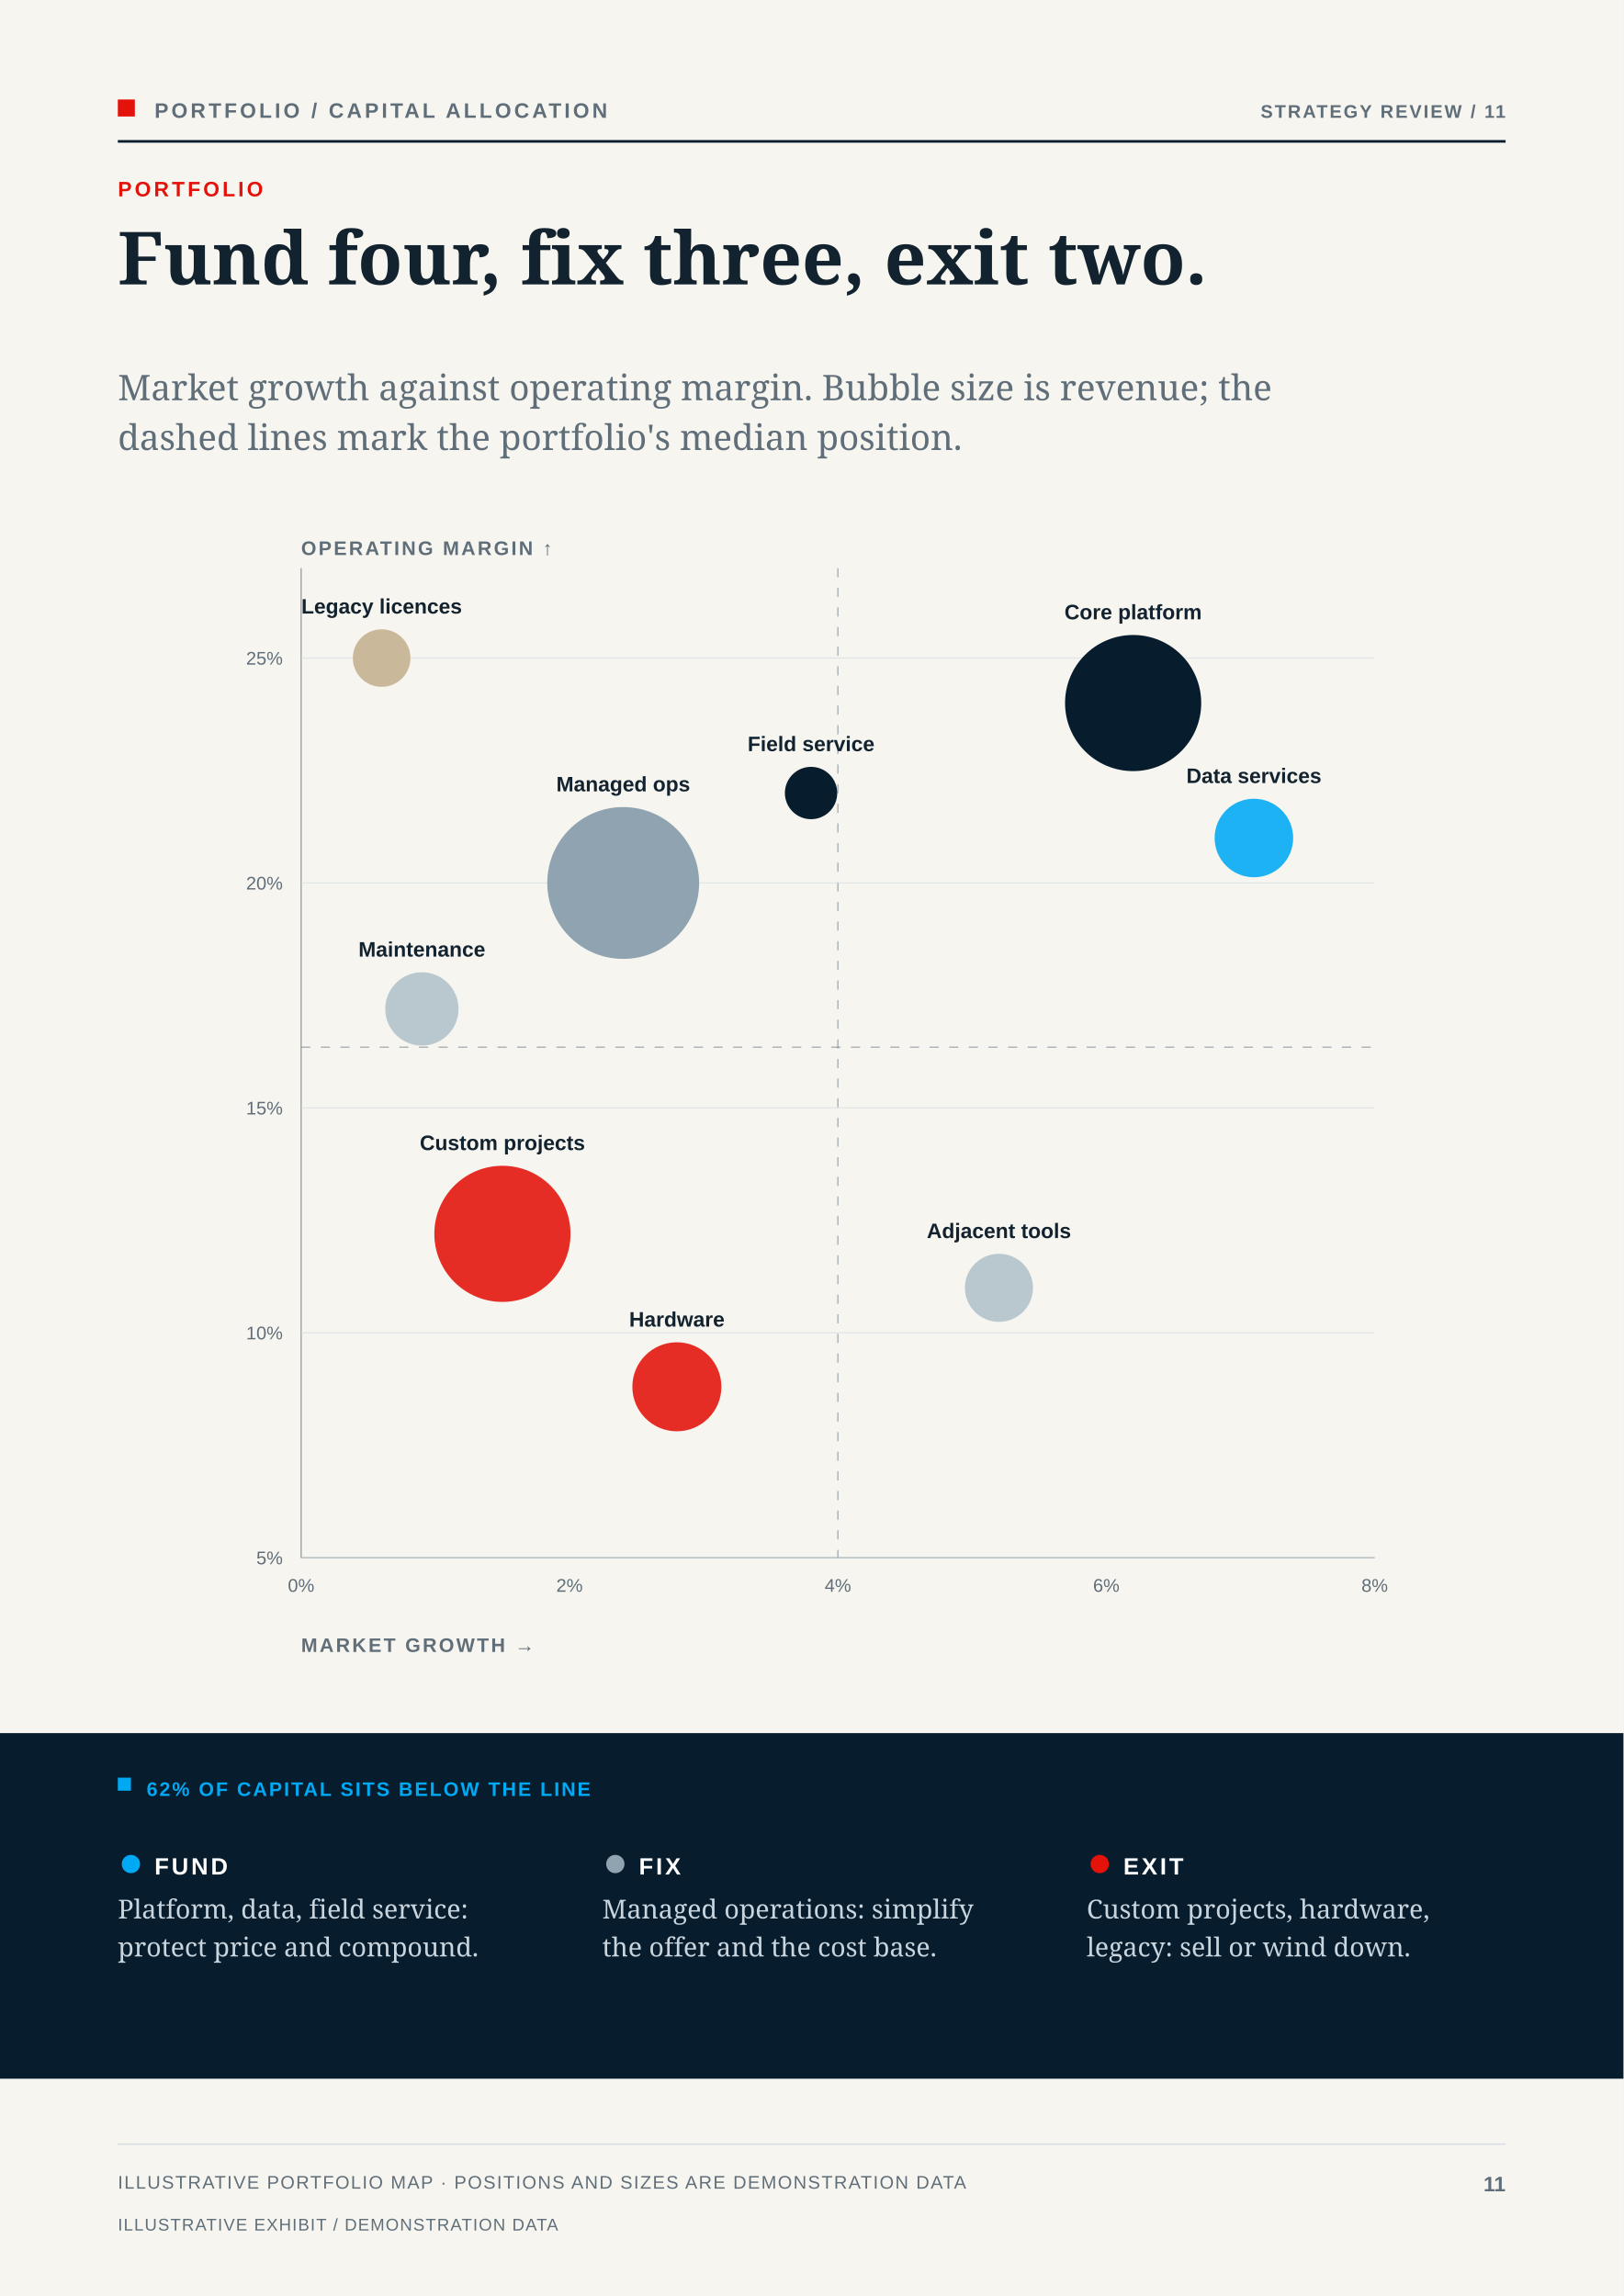
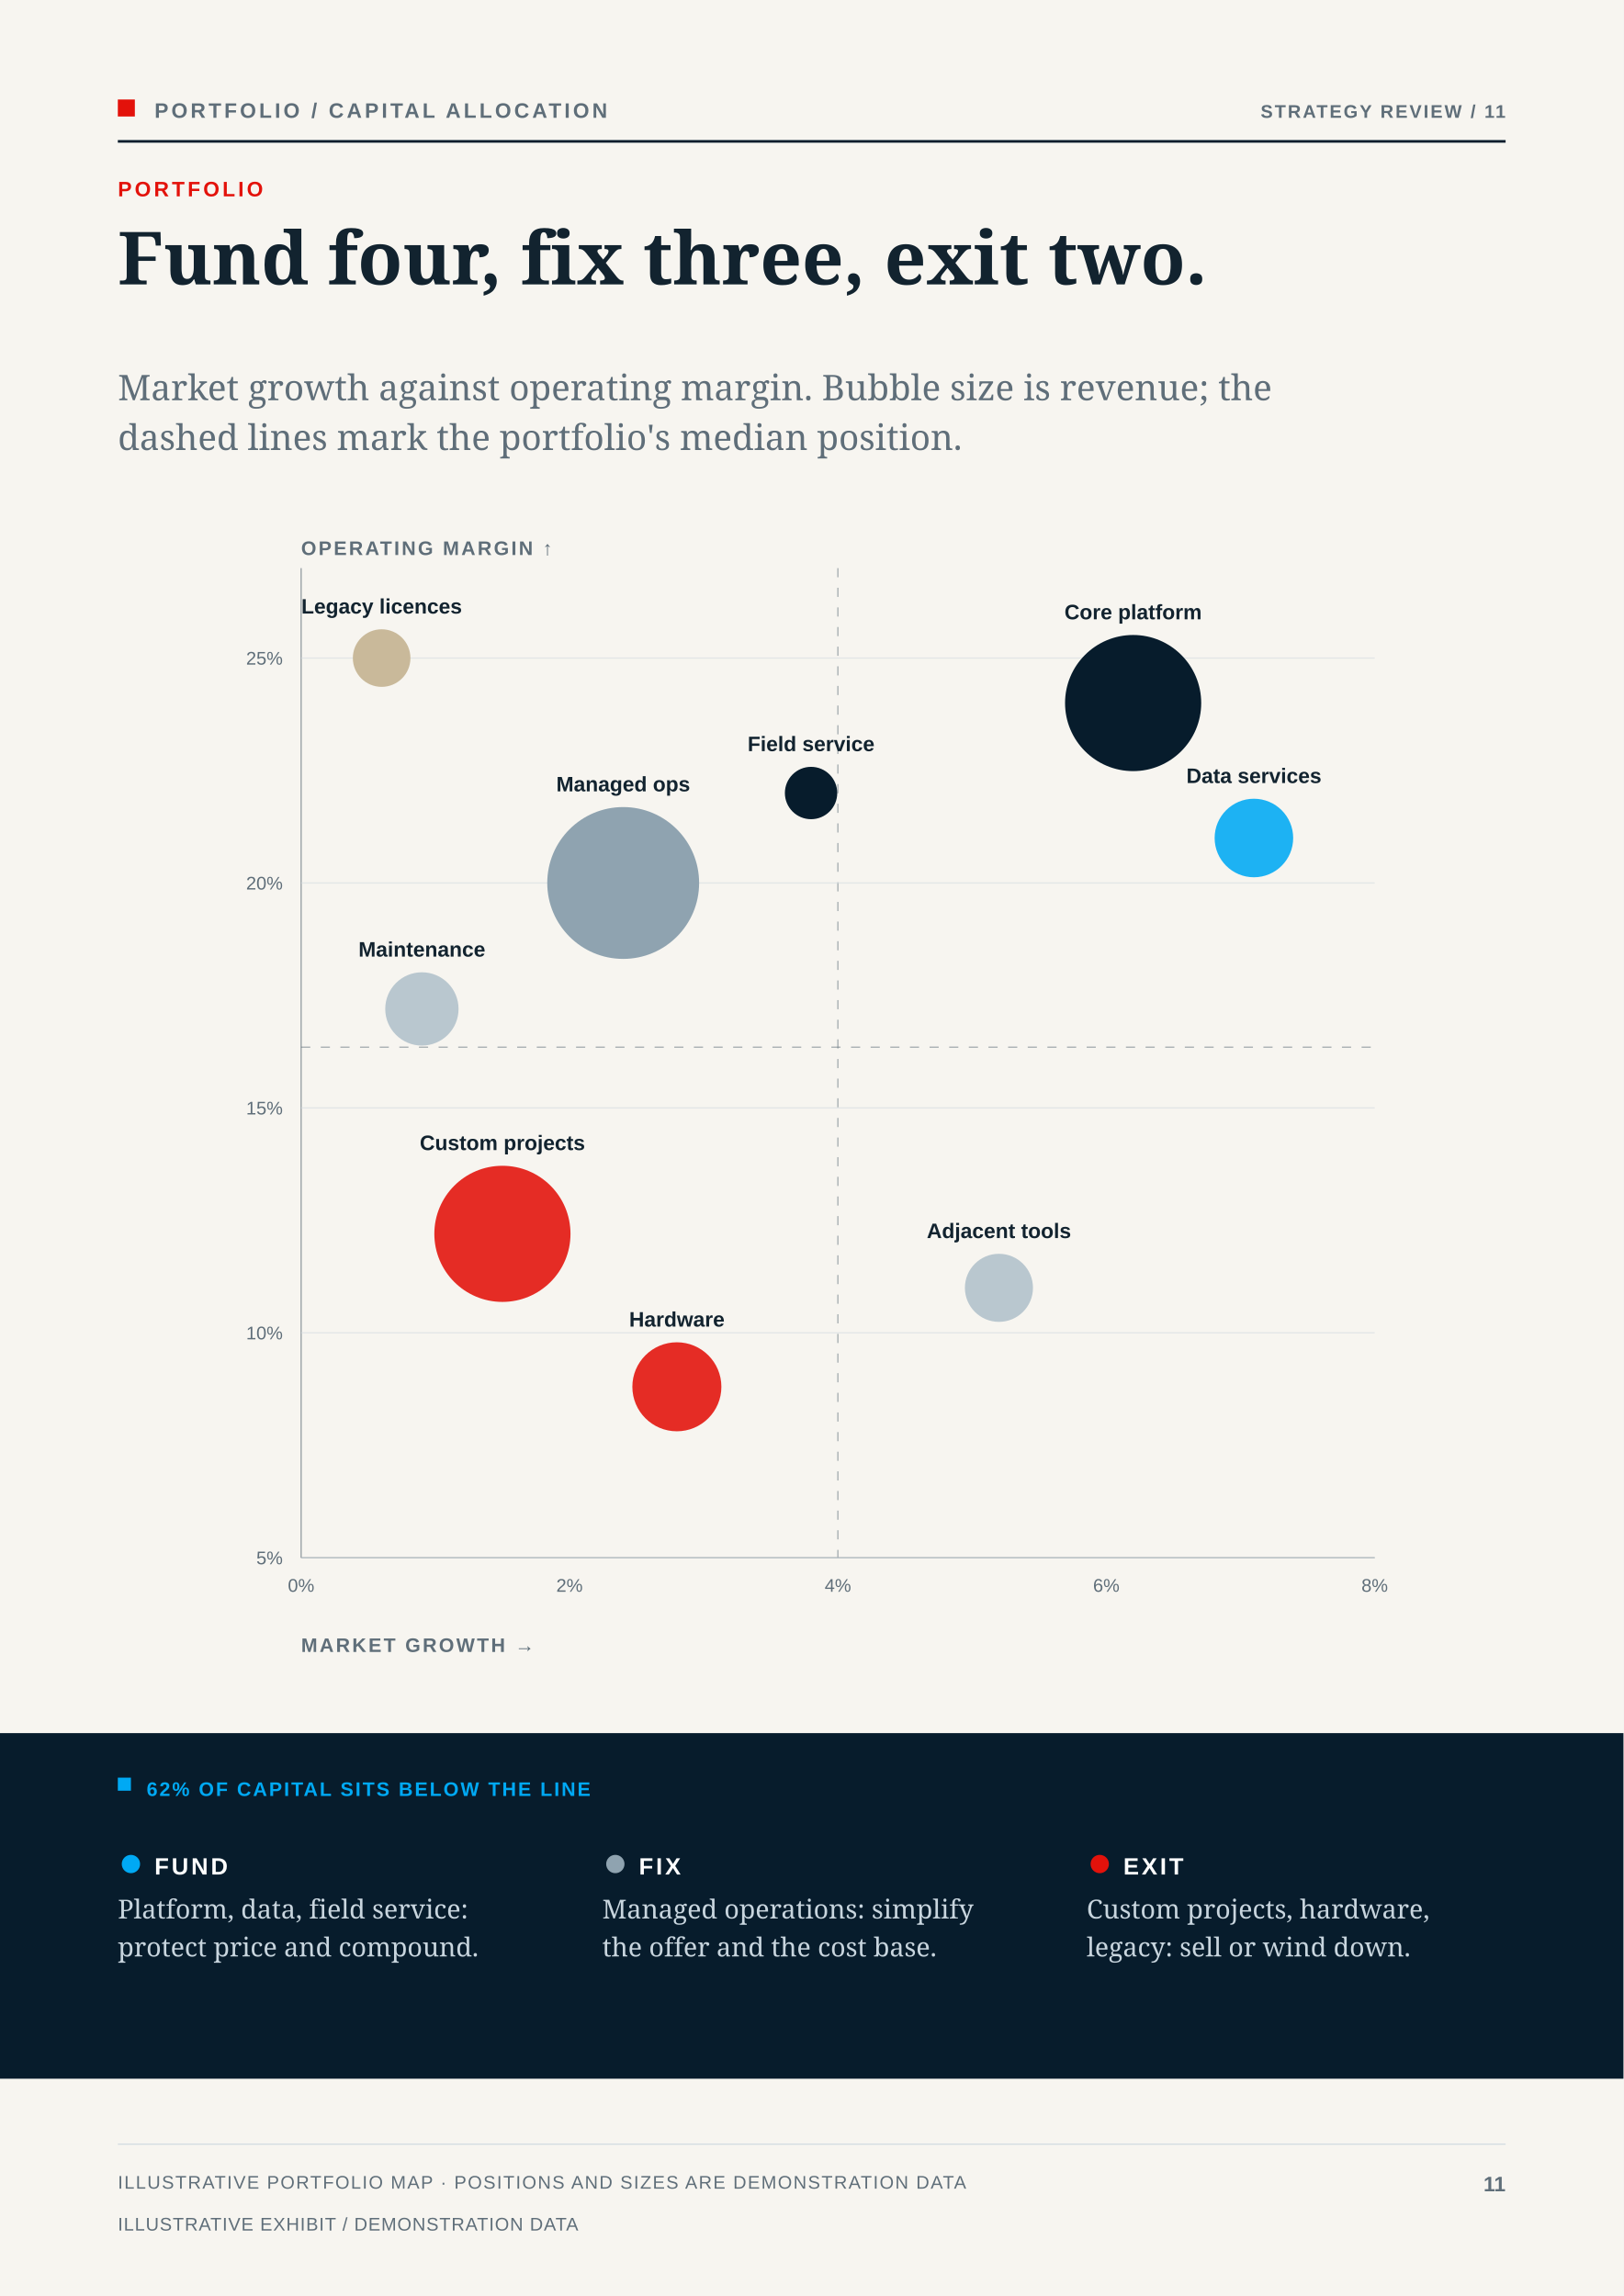
<svg xmlns="http://www.w3.org/2000/svg" lang="en" viewBox="0 0 1240 1754" font-family="Arial" font-size="24" data-pptx-master="a4-boardroom" data-pptx-master-name="A4 Boardroom" data-pptx-layout="br-portfolio" data-pptx-layout-name="Portfolio bubble chart">
  <rect id="master-bg" data-pptx-layer="master" data-pptx-editable="false" width="1240" height="1754" fill="#F7F5F0" />
  <rect id="br-portfolio-d1" data-pptx-role="decoration" x="0" y="0" width="1240" height="1754" fill="#F7F5F0" />
  <rect id="br-portfolio-d2" data-pptx-role="decoration" x="90" y="76" width="13" height="13" fill="#E3120B" />
  <g id="br-portfolio-p1" data-pptx-placeholder="body" data-pptx-idx="1" data-pptx-bounds="118 64 720 42.8">
    <text x="118" y="90" fill="#5F6E79" font-size="16" font-weight="bold" letter-spacing="2.2" data-pptx-carrier="true">PORTFOLIO / CAPITAL ALLOCATION</text>
  </g>
  <g id="br-portfolio-p2" data-pptx-placeholder="slide-number" data-pptx-idx="2" data-pptx-bounds="850 64 300 41.7">
    <text x="1150" y="90" fill="#5F6E79" font-size="14" font-weight="bold" letter-spacing="1.4" text-anchor="end" data-pptx-carrier="true">STRATEGY REVIEW / 11</text>
  </g>
  <line id="br-portfolio-d3" data-pptx-role="decoration" x1="90" y1="108" x2="1150" y2="108" stroke="#071C2C" stroke-width="2" />
  <g id="br-portfolio-p3" data-pptx-placeholder="body" data-pptx-idx="3" data-pptx-bounds="90 124 760 42.8">
    <text x="90" y="150" fill="#E3120B" font-size="16" font-weight="bold" letter-spacing="2.2" data-pptx-carrier="true">PORTFOLIO</text>
  </g>
  <g id="br-portfolio-p4" data-pptx-placeholder="title" data-pptx-idx="4" data-pptx-bounds="90 168 1060 94.96">
    <text x="90" y="217.28" fill="#12232F" font-size="56" font-family="Georgia" font-weight="bold" data-pptx-carrier="true">Fund four, fix three, exit two.</text>
  </g>
  <g id="br-portfolio-p5" data-pptx-placeholder="body" data-pptx-idx="5" data-pptx-bounds="90 282 1020 92">
    <text x="90" y="305.76" fill="#5F6E79" font-size="27" font-family="Georgia" data-pptx-carrier="true">Market growth against operating margin. Bubble size is revenue; the<tspan x="90" dy="38">dashed lines mark the portfolio's median position.</tspan>
    </text>
  </g>
  <line id="br-portfolio-d4" data-pptx-role="decoration" x1="230" y1="1190" x2="1050" y2="1190" stroke="#5F6E79" stroke-width="1" stroke-opacity="0.6" />
  <line id="br-portfolio-d5" data-pptx-role="decoration" x1="230" y1="434" x2="230" y2="1190" stroke="#5F6E79" stroke-width="1" stroke-opacity="0.6" />
  <line id="br-portfolio-d6" data-pptx-role="decoration" x1="640" y1="434" x2="640" y2="1190" stroke="#5F6E79" stroke-width="1" stroke-opacity="0.5" stroke-dasharray="7 8" />
  <line id="br-portfolio-d7" data-pptx-role="decoration" x1="230" y1="800" x2="1050" y2="800" stroke="#5F6E79" stroke-width="1" stroke-opacity="0.5" stroke-dasharray="7 8" />
  <line id="br-portfolio-d8" data-pptx-role="decoration" x1="230" y1="1190.0" x2="1050" y2="1190.0" stroke="#D5DCE1" stroke-width="1" stroke-opacity="0.6" />
  <g id="br-portfolio-p6" data-pptx-placeholder="body" data-pptx-idx="6" data-pptx-bounds="158.888 1181.0 57.111999999999995 29.700000000000003">
    <text x="216" y="1195.0" fill="#5F6E79" font-size="14" text-anchor="end" data-pptx-carrier="true">5%</text>
  </g>
  <line id="br-portfolio-d9" data-pptx-role="decoration" x1="230" y1="1018.182" x2="1050" y2="1018.182" stroke="#D5DCE1" stroke-width="1" stroke-opacity="0.6" />
  <g id="br-portfolio-p7" data-pptx-placeholder="body" data-pptx-idx="7" data-pptx-bounds="148.332 1009.1818181818182 67.668 29.700000000000003">
    <text x="216" y="1023.182" fill="#5F6E79" font-size="14" text-anchor="end" data-pptx-carrier="true">10%</text>
  </g>
  <line id="br-portfolio-d10" data-pptx-role="decoration" x1="230" y1="846.364" x2="1050" y2="846.364" stroke="#D5DCE1" stroke-width="1" stroke-opacity="0.6" />
  <g id="br-portfolio-p8" data-pptx-placeholder="body" data-pptx-idx="8" data-pptx-bounds="148.332 837.3636363636364 67.668 29.700000000000003">
    <text x="216" y="851.364" fill="#5F6E79" font-size="14" text-anchor="end" data-pptx-carrier="true">15%</text>
  </g>
  <line id="br-portfolio-d11" data-pptx-role="decoration" x1="230" y1="674.545" x2="1050" y2="674.545" stroke="#D5DCE1" stroke-width="1" stroke-opacity="0.6" />
  <g id="br-portfolio-p9" data-pptx-placeholder="body" data-pptx-idx="9" data-pptx-bounds="148.332 665.5454545454546 67.668 29.700000000000003">
    <text x="216" y="679.545" fill="#5F6E79" font-size="14" text-anchor="end" data-pptx-carrier="true">20%</text>
  </g>
  <line id="br-portfolio-d12" data-pptx-role="decoration" x1="230" y1="502.727" x2="1050" y2="502.727" stroke="#D5DCE1" stroke-width="1" stroke-opacity="0.6" />
  <g id="br-portfolio-p10" data-pptx-placeholder="body" data-pptx-idx="10" data-pptx-bounds="148.332 493.72727272727275 67.668 29.700000000000003">
    <text x="216" y="507.727" fill="#5F6E79" font-size="14" text-anchor="end" data-pptx-carrier="true">25%</text>
  </g>
  <g id="br-portfolio-p11" data-pptx-placeholder="body" data-pptx-idx="11" data-pptx-bounds="201.44400000000002 1202 57.111999999999995 29.700000000000003">
    <text x="230.0" y="1216" fill="#5F6E79" font-size="14" text-anchor="middle" data-pptx-carrier="true">0%</text>
  </g>
  <g id="br-portfolio-p12" data-pptx-placeholder="body" data-pptx-idx="12" data-pptx-bounds="406.444 1202 57.111999999999995 29.700000000000003">
    <text x="435.0" y="1216" fill="#5F6E79" font-size="14" text-anchor="middle" data-pptx-carrier="true">2%</text>
  </g>
  <g id="br-portfolio-p13" data-pptx-placeholder="body" data-pptx-idx="13" data-pptx-bounds="611.444 1202 57.111999999999995 29.700000000000003">
    <text x="640.0" y="1216" fill="#5F6E79" font-size="14" text-anchor="middle" data-pptx-carrier="true">4%</text>
  </g>
  <g id="br-portfolio-p14" data-pptx-placeholder="body" data-pptx-idx="14" data-pptx-bounds="816.444 1202 57.111999999999995 29.700000000000003">
    <text x="845.0" y="1216" fill="#5F6E79" font-size="14" text-anchor="middle" data-pptx-carrier="true">6%</text>
  </g>
  <g id="br-portfolio-p15" data-pptx-placeholder="body" data-pptx-idx="15" data-pptx-bounds="1021.444 1202 57.111999999999995 29.700000000000003">
    <text x="1050.0" y="1216" fill="#5F6E79" font-size="14" text-anchor="middle" data-pptx-carrier="true">8%</text>
  </g>
  <g id="br-portfolio-p16" data-pptx-placeholder="body" data-pptx-idx="16" data-pptx-bounds="230 1238 780 40.25">
    <text x="230" y="1262" fill="#5F6E79" font-size="15" font-weight="bold" letter-spacing="1.6" data-pptx-carrier="true">MARKET GROWTH →</text>
  </g>
  <g id="br-portfolio-p17" data-pptx-placeholder="body" data-pptx-idx="17" data-pptx-bounds="230 398 560 42.25">
    <text x="230" y="424" fill="#5F6E79" font-size="15" font-weight="bold" letter-spacing="1.6" data-pptx-carrier="true">OPERATING MARGIN ↑</text>
  </g>
  <circle id="br-portfolio-d13" data-pptx-role="decoration" cx="865.5" cy="537.091" r="52" fill="#071C2C" />
  <g id="br-portfolio-p18" data-pptx-placeholder="body" data-pptx-idx="18" data-pptx-bounds="760.0360000000001 457.0909090909091 210.92799999999997 32.8">
    <text x="865.5" y="473.091" fill="#12232F" font-size="16" font-weight="bold" text-anchor="middle" data-pptx-carrier="true">Core platform</text>
  </g>
  <circle id="br-portfolio-d14" data-pptx-role="decoration" cx="957.75" cy="640.182" r="30" fill="#00A9F4" fill-opacity="0.88" />
  <g id="br-portfolio-p19" data-pptx-placeholder="body" data-pptx-idx="19" data-pptx-bounds="852.2860000000001 582.1818181818181 210.92799999999997 32.8">
    <text x="957.75" y="598.182" fill="#12232F" font-size="16" font-weight="bold" text-anchor="middle" data-pptx-carrier="true">Data services</text>
  </g>
  <circle id="br-portfolio-d15" data-pptx-role="decoration" cx="619.5" cy="605.818" r="20" fill="#071C2C" />
  <g id="br-portfolio-p20" data-pptx-placeholder="body" data-pptx-idx="20" data-pptx-bounds="514.0360000000001 557.8181818181819 210.92799999999997 32.8">
    <text x="619.5" y="573.818" fill="#12232F" font-size="16" font-weight="bold" text-anchor="middle" data-pptx-carrier="true">Field service</text>
  </g>
  <circle id="br-portfolio-d16" data-pptx-role="decoration" cx="476.0" cy="674.545" r="58" fill="#8FA3B0" />
  <g id="br-portfolio-p21" data-pptx-placeholder="body" data-pptx-idx="21" data-pptx-bounds="383.992 588.5454545454546 184.016 32.8">
    <text x="476.0" y="604.545" fill="#12232F" font-size="16" font-weight="bold" text-anchor="middle" data-pptx-carrier="true">Managed ops</text>
  </g>
  <circle id="br-portfolio-d17" data-pptx-role="decoration" cx="322.25" cy="770.764" r="28" fill="#B9C7CF" />
  <g id="br-portfolio-p22" data-pptx-placeholder="body" data-pptx-idx="22" data-pptx-bounds="230.24200000000002 714.7636363636364 184.016 32.8">
    <text x="322.25" y="730.764" fill="#12232F" font-size="16" font-weight="bold" text-anchor="middle" data-pptx-carrier="true">Maintenance</text>
  </g>
  <circle id="br-portfolio-d18" data-pptx-role="decoration" cx="763.0" cy="983.818" r="26" fill="#B9C7CF" />
  <g id="br-portfolio-p23" data-pptx-placeholder="body" data-pptx-idx="23" data-pptx-bounds="650.808 929.8181818181819 224.384 32.8">
    <text x="763.0" y="945.818" fill="#12232F" font-size="16" font-weight="bold" text-anchor="middle" data-pptx-carrier="true">Adjacent tools</text>
  </g>
  <circle id="br-portfolio-d19" data-pptx-role="decoration" cx="383.75" cy="942.582" r="52" fill="#E3120B" fill-opacity="0.88" />
  <g id="br-portfolio-p24" data-pptx-placeholder="body" data-pptx-idx="24" data-pptx-bounds="264.83000000000004 862.5818181818182 237.83999999999997 32.8">
    <text x="383.75" y="878.582" fill="#12232F" font-size="16" font-weight="bold" text-anchor="middle" data-pptx-carrier="true">Custom projects</text>
  </g>
  <circle id="br-portfolio-d20" data-pptx-role="decoration" cx="517.0" cy="1059.418" r="34" fill="#E3120B" fill-opacity="0.88" />
  <g id="br-portfolio-p25" data-pptx-placeholder="body" data-pptx-idx="25" data-pptx-bounds="445.176 997.4181818181819 143.648 32.8">
    <text x="517.0" y="1013.418" fill="#12232F" font-size="16" font-weight="bold" text-anchor="middle" data-pptx-carrier="true">Hardware</text>
  </g>
  <circle id="br-portfolio-d21" data-pptx-role="decoration" cx="291.5" cy="502.727" r="22" fill="#C9B99A" />
  <g id="br-portfolio-p26" data-pptx-placeholder="body" data-pptx-idx="26" data-pptx-bounds="172.58 452.72727272727275 237.83999999999997 32.8">
    <text x="291.5" y="468.727" fill="#12232F" font-size="16" font-weight="bold" text-anchor="middle" data-pptx-carrier="true">Legacy licences</text>
  </g>
  <rect id="br-portfolio-d22" data-pptx-role="decoration" x="0" y="1324" width="1240" height="264" fill="#071C2C" />
  <rect id="br-portfolio-d23" data-pptx-role="decoration" x="90" y="1358" width="10" height="10" fill="#00A9F4" />
  <g id="br-portfolio-p27" data-pptx-placeholder="body" data-pptx-idx="27" data-pptx-bounds="112 1348 680 40.25">
    <text x="112" y="1372" fill="#00A9F4" font-size="15" font-weight="bold" letter-spacing="1.4" data-pptx-carrier="true">62% OF CAPITAL SITS BELOW THE LINE</text>
  </g>
  <circle id="br-portfolio-d24" data-pptx-role="decoration" cx="100" cy="1424" r="7" fill="#00A9F4" />
  <g id="br-portfolio-p28" data-pptx-placeholder="body" data-pptx-idx="28" data-pptx-bounds="118 1408 300 41.9">
    <text x="118" y="1432" fill="#FFFFFF" font-size="18" font-weight="bold" letter-spacing="2.0" data-pptx-carrier="true">FUND</text>
  </g>
  <g id="br-portfolio-p29" data-pptx-placeholder="body" data-pptx-idx="29" data-pptx-bounds="90 1448 330 100">
    <text x="90" y="1465.6" fill="#C8D5DE" font-size="20" font-family="Georgia" data-pptx-carrier="true">Platform, data, field service:<tspan x="90" dy="29">protect price and compound.</tspan>
    </text>
  </g>
  <circle id="br-portfolio-d25" data-pptx-role="decoration" cx="470" cy="1424" r="7" fill="#8FA3B0" />
  <g id="br-portfolio-p30" data-pptx-placeholder="body" data-pptx-idx="30" data-pptx-bounds="488 1408 300 41.9">
    <text x="488" y="1432" fill="#FFFFFF" font-size="18" font-weight="bold" letter-spacing="2.0" data-pptx-carrier="true">FIX</text>
  </g>
  <g id="br-portfolio-p31" data-pptx-placeholder="body" data-pptx-idx="31" data-pptx-bounds="460 1448 330 100">
    <text x="460" y="1465.6" fill="#C8D5DE" font-size="20" font-family="Georgia" data-pptx-carrier="true">Managed operations: simplify<tspan x="460" dy="29">the offer and the cost base.</tspan>
    </text>
  </g>
  <circle id="br-portfolio-d26" data-pptx-role="decoration" cx="840" cy="1424" r="7" fill="#E3120B" />
  <g id="br-portfolio-p32" data-pptx-placeholder="body" data-pptx-idx="32" data-pptx-bounds="858 1408 300 41.9">
    <text x="858" y="1432" fill="#FFFFFF" font-size="18" font-weight="bold" letter-spacing="2.0" data-pptx-carrier="true">EXIT</text>
  </g>
  <g id="br-portfolio-p33" data-pptx-placeholder="body" data-pptx-idx="33" data-pptx-bounds="830 1448 330 100">
    <text x="830" y="1465.6" fill="#C8D5DE" font-size="20" font-family="Georgia" data-pptx-carrier="true">Custom projects, hardware,<tspan x="830" dy="29">legacy: sell or wind down.</tspan>
    </text>
  </g>
  <line id="br-portfolio-d27" data-pptx-role="decoration" x1="90" y1="1638" x2="1150" y2="1638" stroke="#D5DCE1" stroke-width="1" />
  <g id="br-portfolio-p34" data-pptx-placeholder="body" data-pptx-idx="34" data-pptx-bounds="90 1648 920 39.7">
    <text x="90" y="1672" fill="#5F6E79" font-size="14" letter-spacing="1.0" data-pptx-carrier="true">ILLUSTRATIVE PORTFOLIO MAP · POSITIONS AND SIZES ARE DEMONSTRATION DATA</text>
  </g>
-   <g id="br-portfolio-p35" data-pptx-placeholder="body" data-pptx-idx="35" data-pptx-bounds="90 1682 920 37.15">
-     <text x="90" y="1704" fill="#5F6E79" font-size="13" letter-spacing="0.8" data-pptx-carrier="true">ILLUSTRATIVE EXHIBIT / DEMONSTRATION DATA</text>
+   <g id="br-portfolio-p35" data-pptx-placeholder="body" data-pptx-idx="35" data-pptx-bounds="90 1682 920 37.7">
+     <text x="90" y="1704" fill="#5F6E79" font-size="14" letter-spacing="0.6" data-pptx-carrier="true">ILLUSTRATIVE EXHIBIT / DEMONSTRATION DATA</text>
  </g>
  <g id="br-portfolio-p36" data-pptx-placeholder="slide-number" data-pptx-idx="36" data-pptx-bounds="1040 1648 110 42.8">
    <text x="1150" y="1674" fill="#5F6E79" font-size="16" font-weight="bold" text-anchor="end" data-pptx-carrier="true">11</text>
  </g>
</svg>
